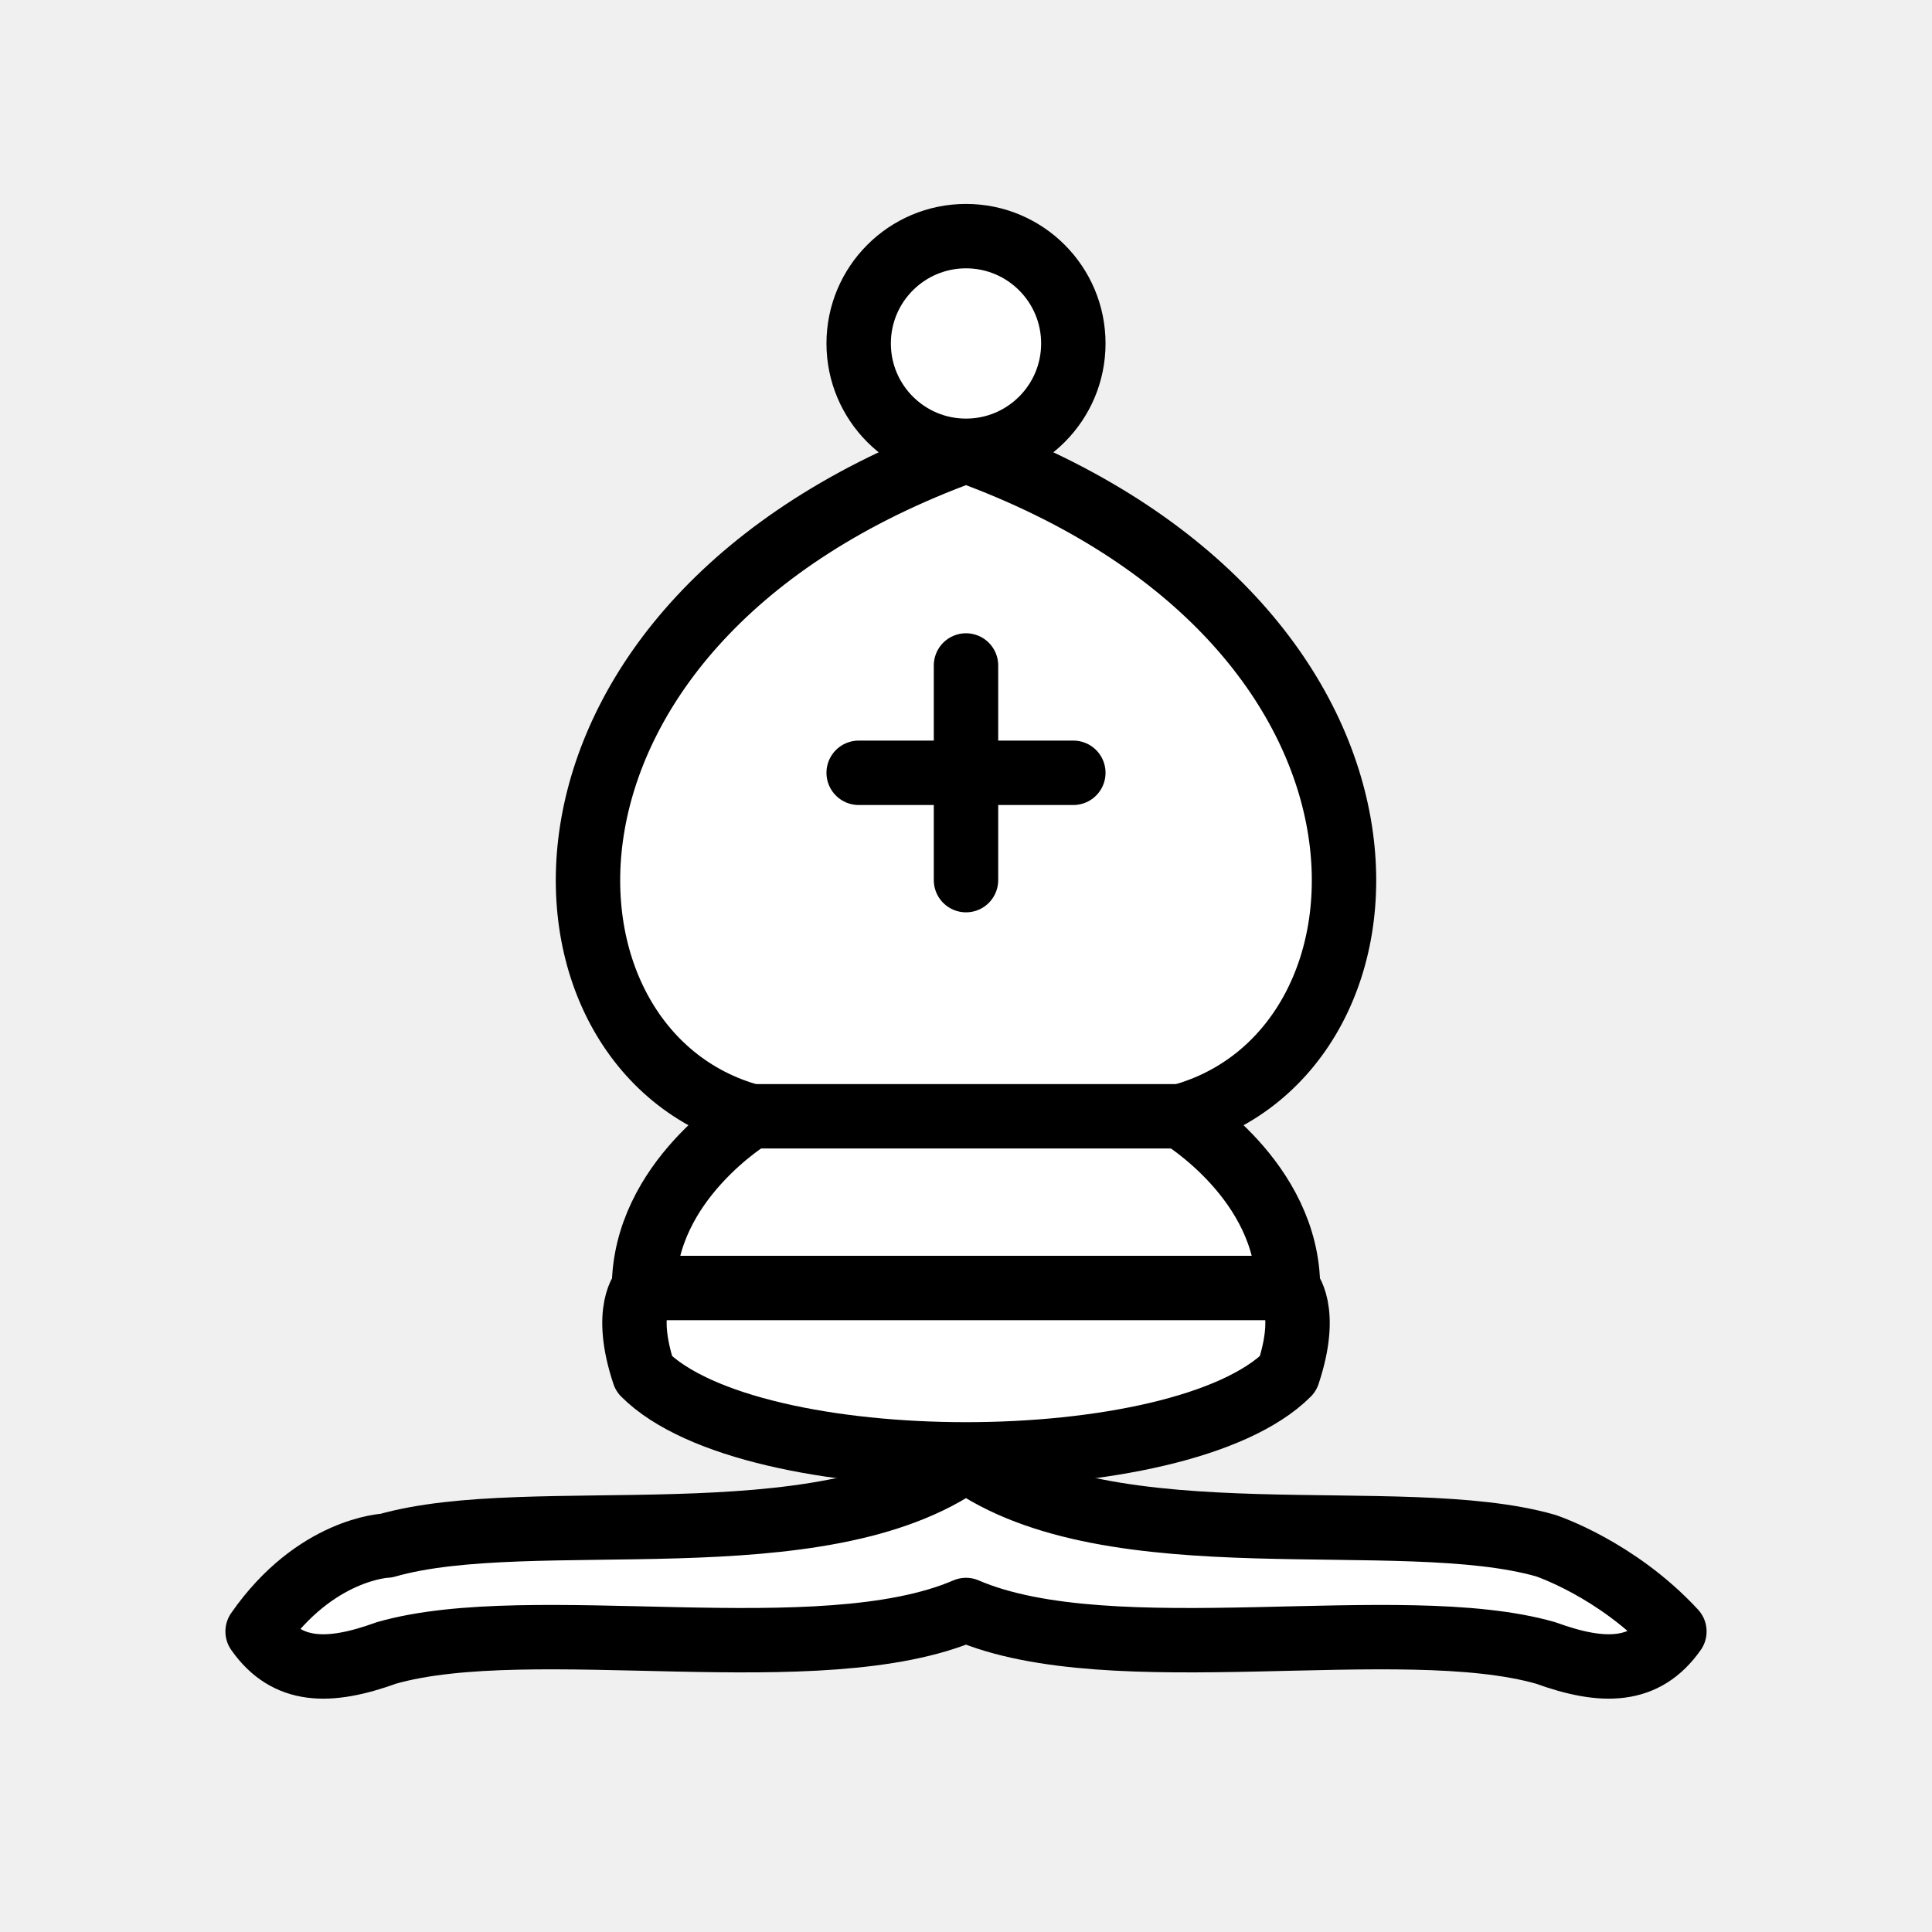
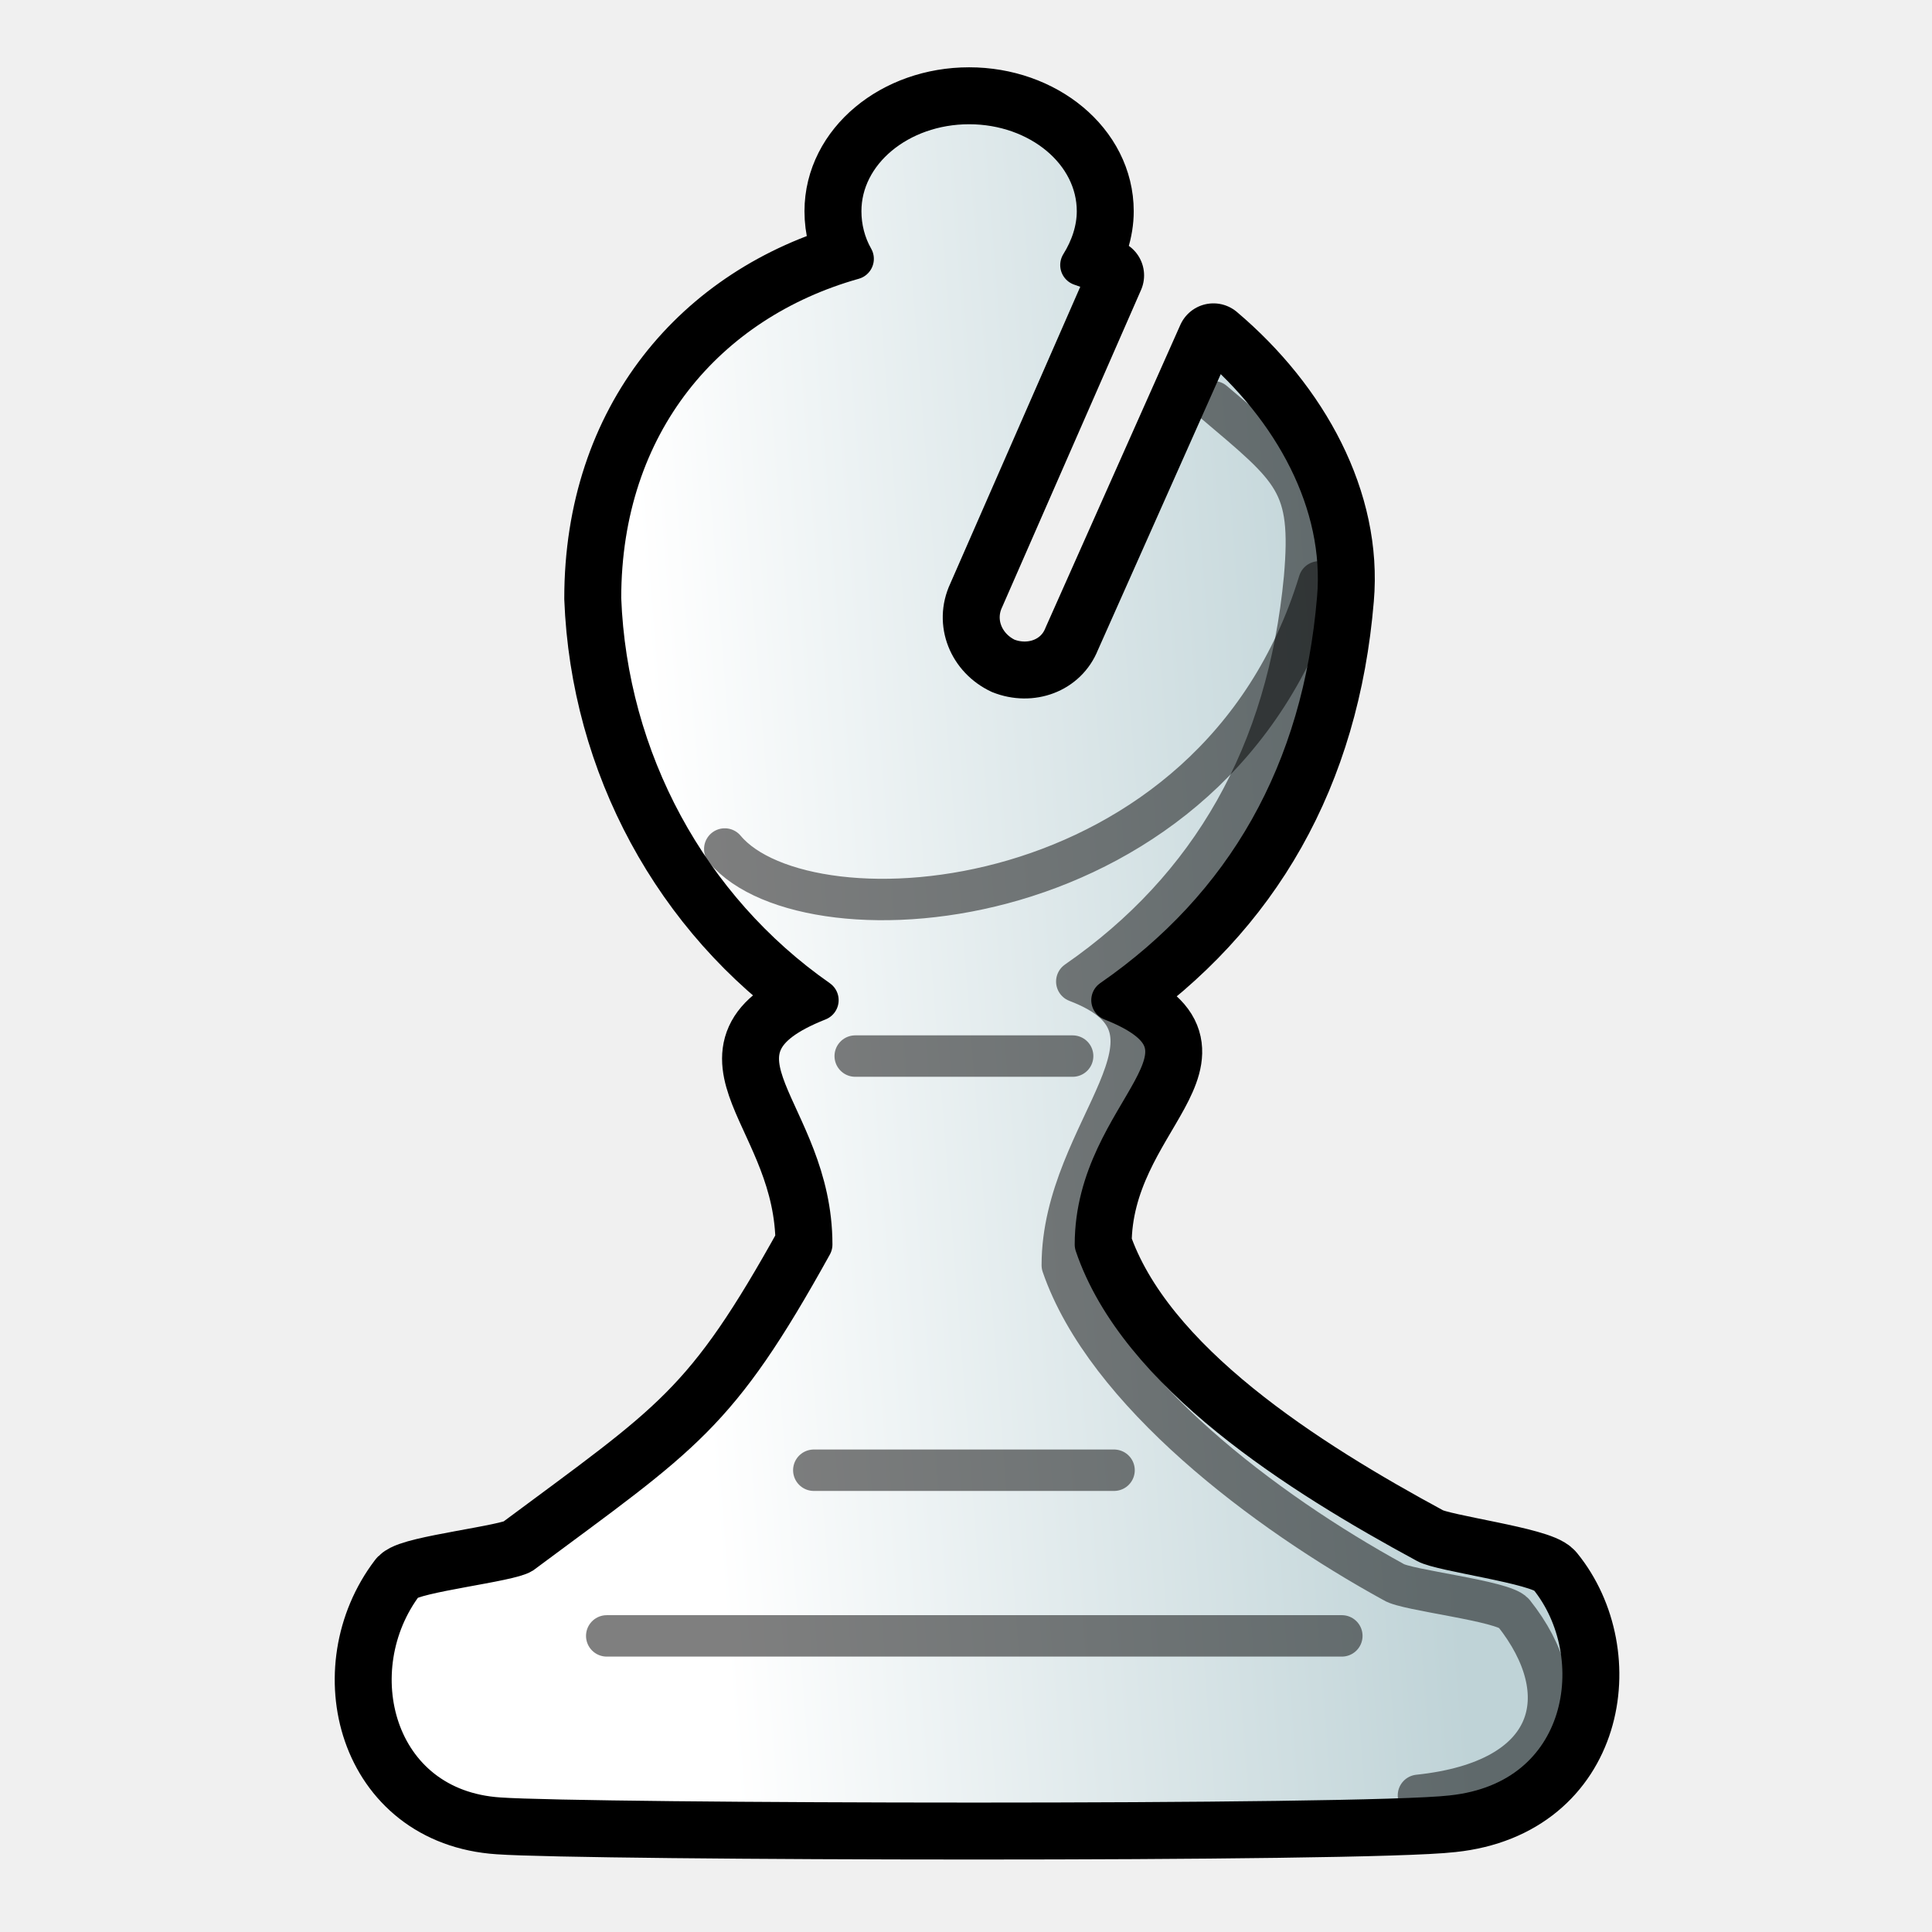
- <svg xmlns="http://www.w3.org/2000/svg" style="color-scheme:light only" width="45" height="45" viewBox="0 0 45 45">
-   <g fill="none" fill-rule="evenodd" stroke="#000" stroke-linecap="round" stroke-linejoin="round" stroke-width="1.5">
-     <g fill="#fff" stroke-linecap="butt">
-       <path d="M9 36c3.39-.97 10.11.43 13.5-2 3.39 2.43 10.11 1.03 13.5 2 0 0 1.65.54 3 2-.68.97-1.65.99-3 .5-3.39-.97-10.11.46-13.5-1-3.39 1.46-10.11.03-13.5 1-1.35.49-2.32.47-3-.5 1.35-1.94 3-2 3-2z" />
-       <path d="M15 32c2.5 2.5 12.5 2.5 15 0 .5-1.5 0-2 0-2 0-2.5-2.5-4-2.5-4 5.5-1.5 6-11.5-5-15.5-11 4-10.5 14-5 15.5 0 0-2.5 1.5-2.5 4 0 0-.5.5 0 2z" />
-       <path d="M25 8a2.5 2.5 0 1 1-5 0 2.5 2.5 0 1 1 5 0z" />
-     </g>
-     <path stroke-linejoin="miter" d="M17.5 26h10M15 30h15m-7.5-14.5v5M20 18h5" />
-   </g>
+ <svg xmlns="http://www.w3.org/2000/svg" xmlns:xlink="http://www.w3.org/1999/xlink" style="color-scheme:light only" id="bishop" viewBox="0 0 933 933">
+   <style id="style-base">.base{fill-opacity:1;fill-rule:evenodd;stroke-miterlimit:4;stroke-dasharray:none;stroke-linecap:round;stroke-linejoin:round;stroke-opacity:1}.stroke-medium{stroke-width:20}.stroke-color{stroke:#000}</style>
+   <defs id="defs1927">
+     <linearGradient xlink:href="#fillGradient" id="main-gradient" x1="683" x2="739.5" y1="74" y2="69" gradientTransform="matrix(6.26023 0 0 7.12396 -3967 -262)" gradientUnits="userSpaceOnUse" />
+     <linearGradient id="fillGradient">
+       <stop id="stop0" offset="0" stop-color="#fff" stop-opacity="1" />
+       <stop id="stop1" offset="1" stop-color="#bfd3d7" stop-opacity="1" />
+     </linearGradient>
+   </defs>
+   <path id="boundary" fill="none" stroke-width="35" d="M468 50c-34 0-62 23-62 52 0 8 2 16 6 23-71 20-122 79-122 164 3 78 42 150 105 194-63 25-3 53-3 118-46 83-62 91-140 149-6 4-52 9-57 14-32 42-15 110 46 114 42 3 417 4 460-1 67-7 78-78 47-116-5-6-52-12-59-16-61-33-139-82-160-144 0-65 71-93 8-118 65-45 102-110 109-194 4-46-21-92-60-125l-65 146c-6 15-23 21-38 15-15-7-22-24-15-39l67-153a197 197 0 0 0-13-5c5-8 8-17 8-26 0-29-28-52-62-52" class="base stroke-color" />
+   <path id="main" fill="url(#main-gradient)" d="M468 50c-34 0-62 23-62 52 0 8 2 16 6 23-71 20-122 79-122 164 3 78 42 150 105 194-63 25-3 53-3 118-46 83-62 91-140 149-6 4-52 9-57 14-32 42-15 110 46 114 42 3 417 4 460-1 67-7 78-78 47-116-5-6-52-12-59-16-61-33-139-82-160-144 0-65 71-93 8-118 65-45 102-110 109-194 4-46-21-92-60-125l-65 146c-6 15-23 21-38 15-15-7-22-24-15-39l67-153a197 197 0 0 0-13-5c5-8 8-17 8-26 0-29-28-52-62-52" class="base stroke-color stroke-medium" />
+   <path id="deco-lines" fill="none" d="M413 510h105zm-20 200h145zm-100 80h355z" class="base stroke-color stroke-medium" opacity=".5" />
+   <path id="deco-top" fill="none" d="M350 410c40 48 237 35 287-129" class="base stroke-color stroke-medium" opacity=".5" />
+   <path id="deco-side" fill="none" d="M685 867c67-7 77-49 46-88-5-6-52-11-58-15-62-34-139-92-160-153 0-66 70-113 7-137 65-45 102-110 110-195 4-46-5-52-44-85" class="base stroke-color stroke-medium" opacity=".5" />
</svg>
